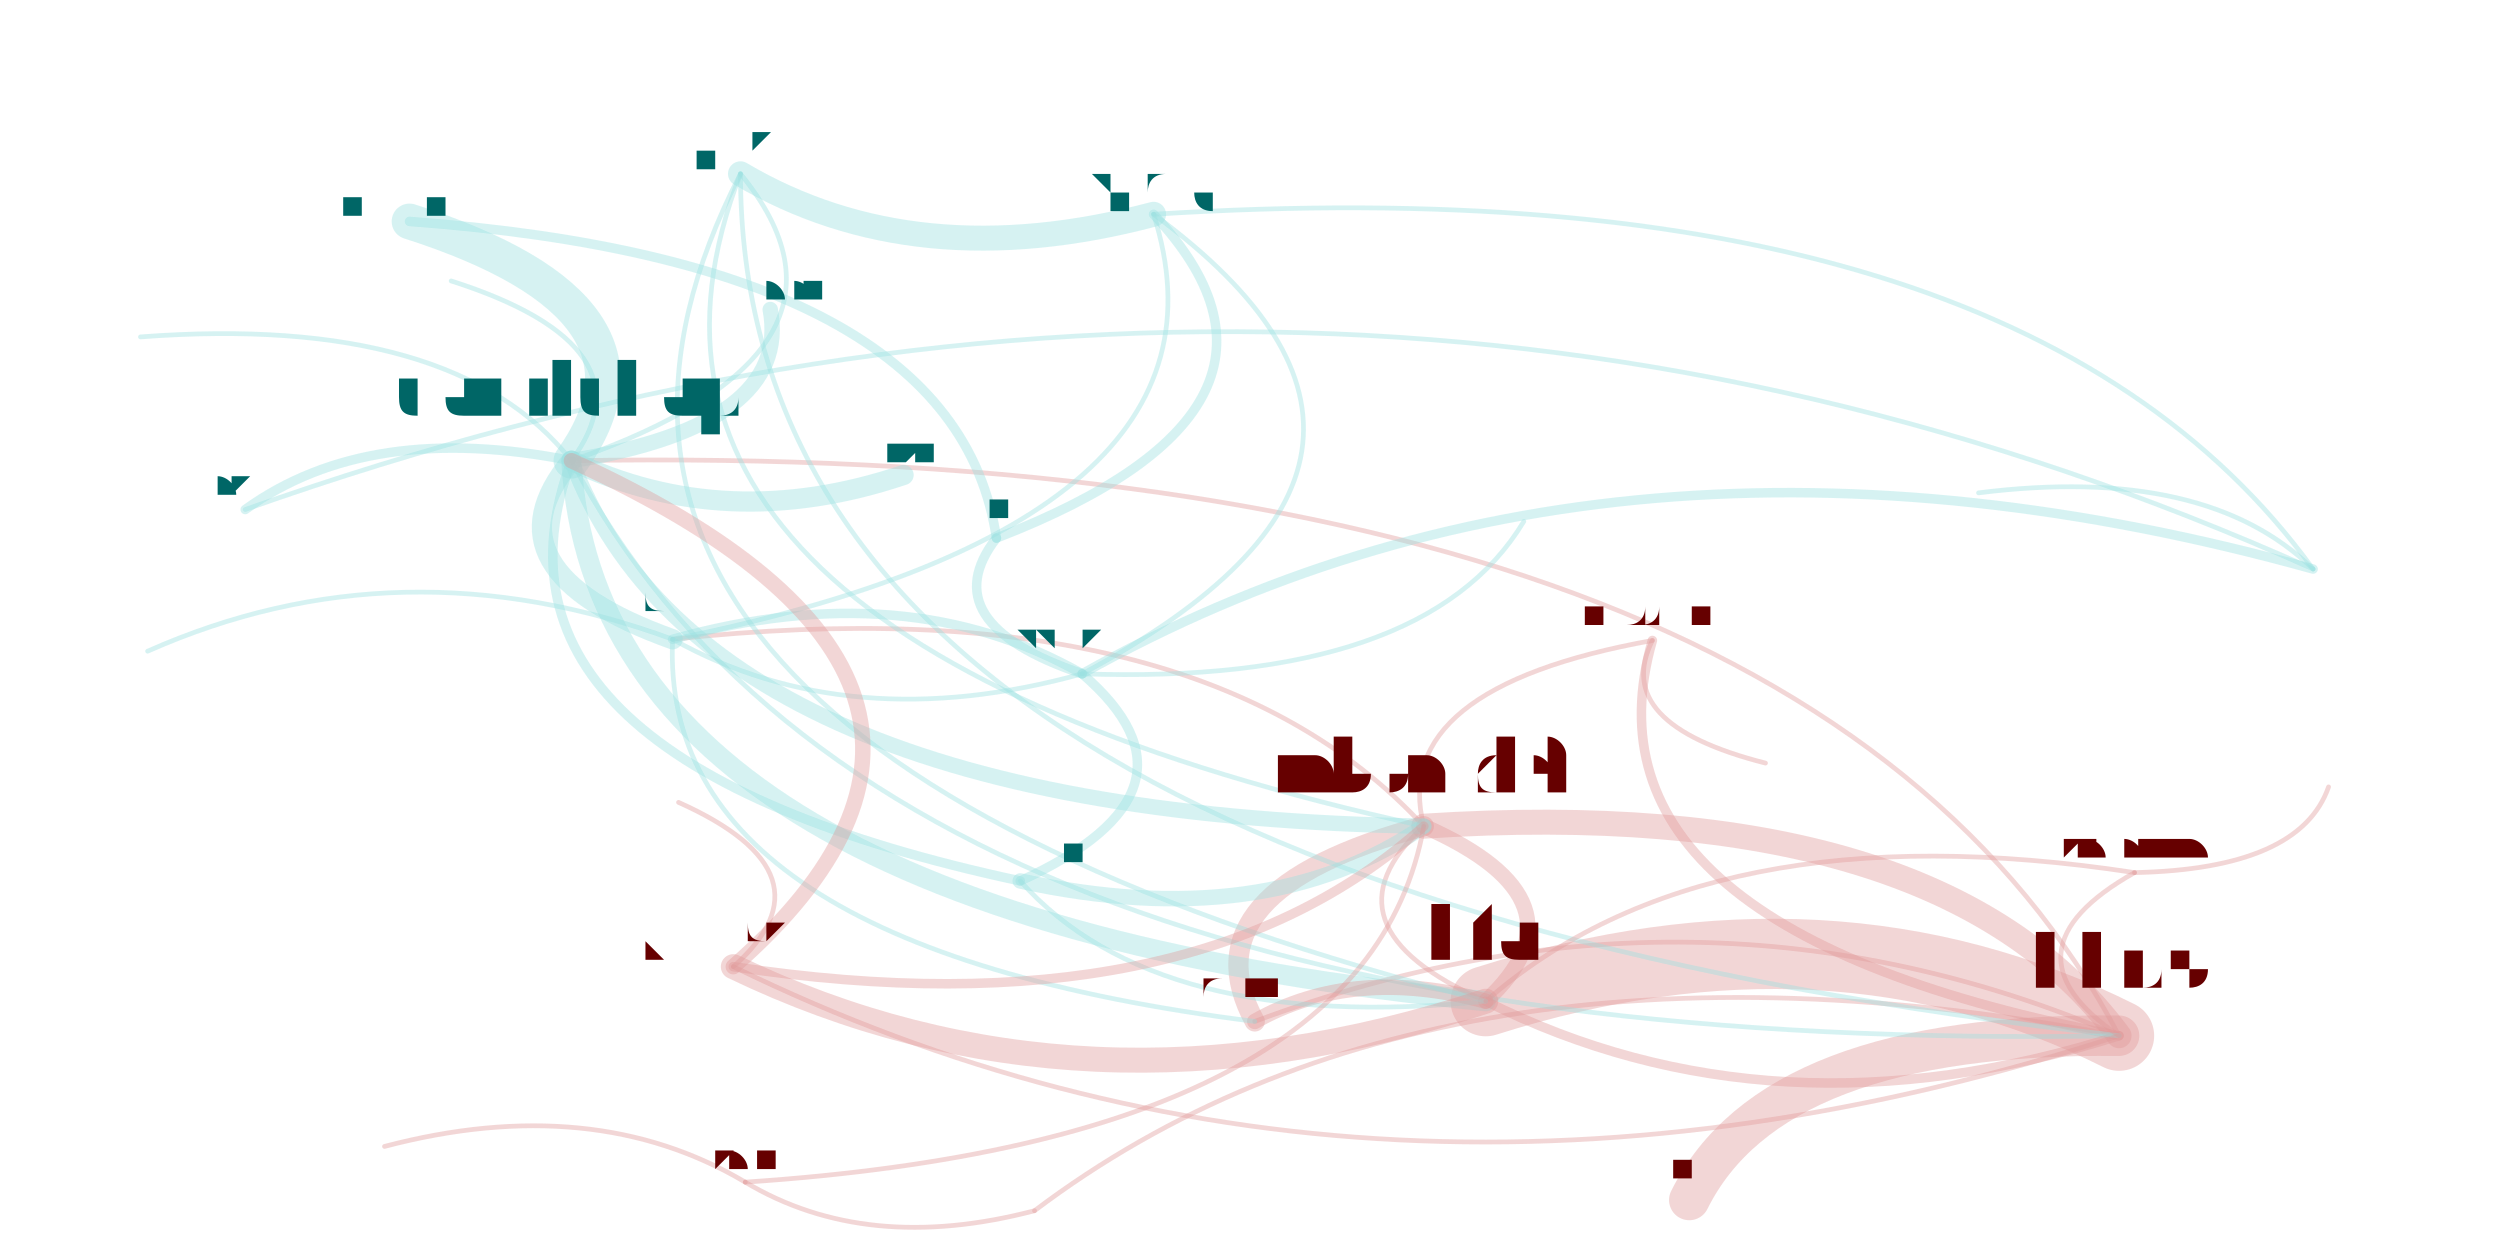
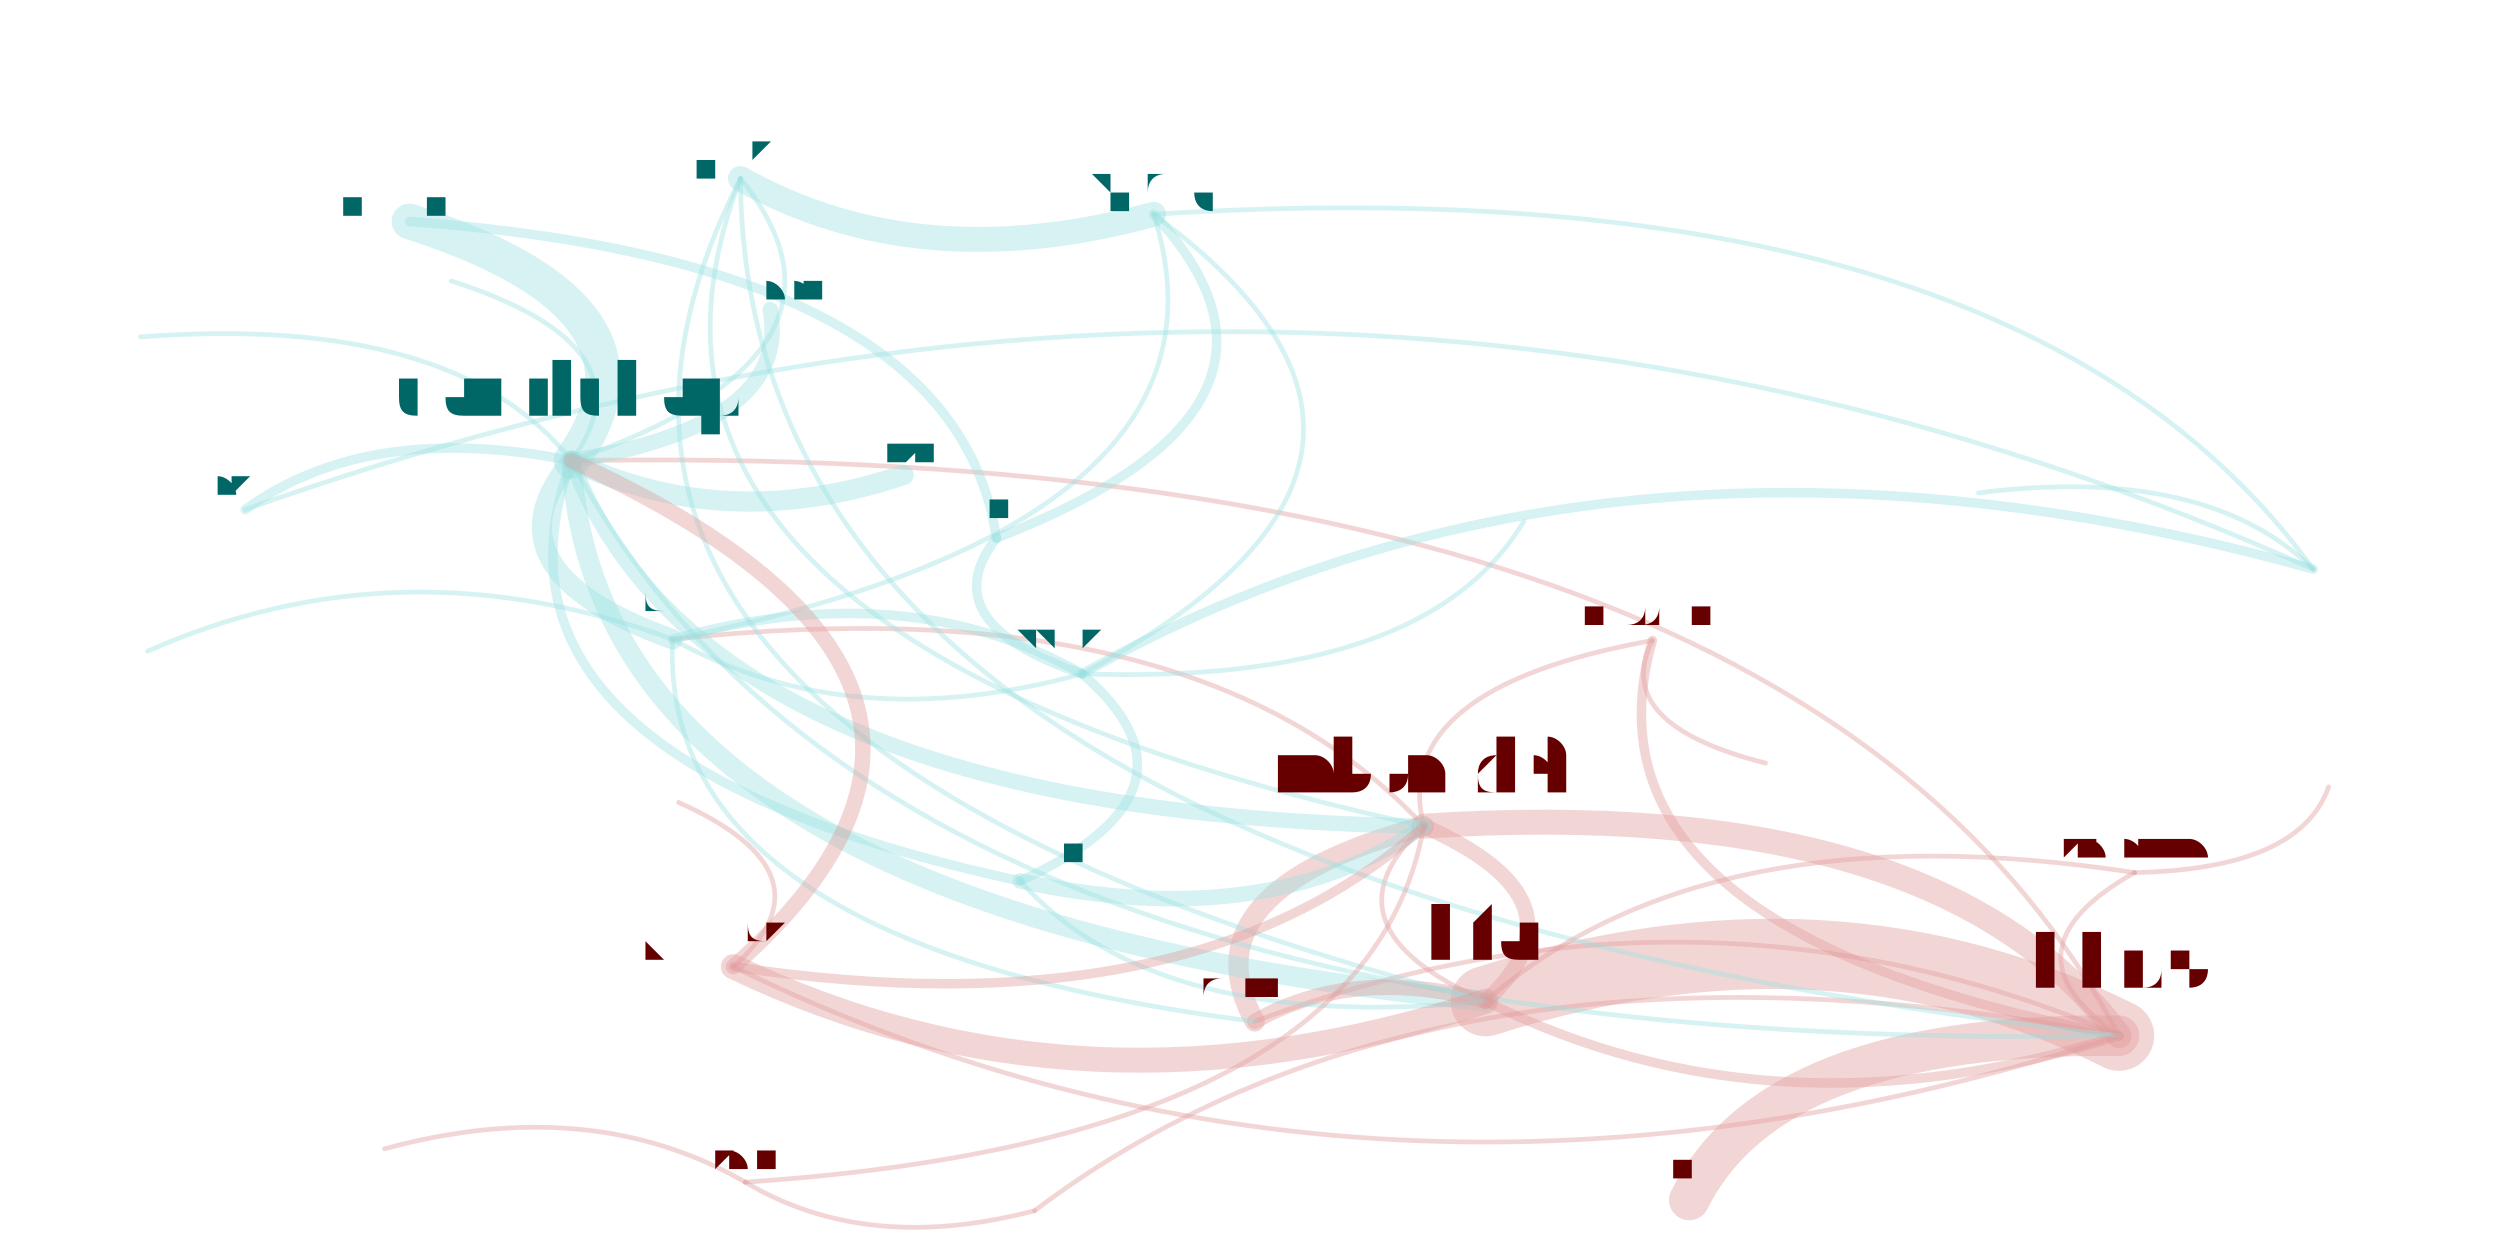
<svg xmlns="http://www.w3.org/2000/svg" width="4000" height="2000" viewBox="-0.025 -0.025 2.05 1.05">
  <style>
    path {
      fill: none;
      stroke-linecap: round;
      stroke-opacity: 0.4;
    }

    text {
      text-anchor: middle;
      alignment-baseline: hanging;
    }
  </style>
  <g opacity="0.4">
    <path d="M1.338 0.513 Q1.303 0.583 1.433 0.616" stroke="hsl(0.0,100%,35%)" stroke-width="0.004" />
    <path d="M1.338 0.513 Q1.268 0.757 1.730 0.845" stroke="hsl(0.0,100%,35%)" stroke-width="0.008" />
    <path d="M1.338 0.513 Q1.116 0.553 1.146 0.669" stroke="hsl(0.0,100%,35%)" stroke-width="0.004" />
    <path d="M1.730 0.845 Q1.488 0.724 1.198 0.816" stroke="hsl(0.0,100%,35%)" stroke-width="0.059" />
    <path d="M1.730 0.845 Q1.157 0.737 0.819 0.992" stroke="hsl(0.0,100%,35%)" stroke-width="0.004" />
    <path d="M1.730 0.845 Q1.439 0.842 1.369 0.983" stroke="hsl(0.0,100%,35%)" stroke-width="0.034" />
    <path d="M1.730 0.845 Q1.579 0.641 1.146 0.669" stroke="hsl(0.0,100%,35%)" stroke-width="0.021" />
    <path d="M1.730 0.845 Q1.466 0.344 0.430 0.362" stroke="hsl(0.0,100%,35%)" stroke-width="0.004" />
    <path d="M1.730 0.845 Q1.377 0.694 1.004 0.833" stroke="hsl(0.0,100%,35%)" stroke-width="0.004" />
    <path d="M1.146 0.669 Q0.944 0.723 1.004 0.833" stroke="hsl(0.0,100%,35%)" stroke-width="0.017" />
    <path d="M1.146 0.669 Q0.957 0.464 0.515 0.512" stroke="hsl(0.0,100%,35%)" stroke-width="0.004" />
    <path d="M1.146 0.669 Q1.055 0.753 1.198 0.816" stroke="hsl(0.0,100%,35%)" stroke-width="0.004" />
    <path d="M0.430 0.362 Q0.451 0.743 1.198 0.816" stroke="hsl(180.0,100%,35%)" stroke-width="0.017" />
    <path d="M0.430 0.362 Q0.332 0.238 0.068 0.258" stroke="hsl(180.0,100%,35%)" stroke-width="0.004" />
    <path d="M0.430 0.362 Q0.560 0.424 0.709 0.374" stroke="hsl(180.0,100%,35%)" stroke-width="0.017" />
-     <path d="M0.430 0.362 Q0.694 0.270 0.572 0.121" stroke="hsl(180.0,100%,35%)" stroke-width="0.004" />
+     <path d="M0.430 0.362 Q0.691 0.272 0.572 0.125" stroke="hsl(180.0,100%,35%)" stroke-width="0.004" />
    <path d="M0.430 0.362 Q0.615 0.332 0.597 0.235" stroke="hsl(180.0,100%,35%)" stroke-width="0.013" />
    <path d="M0.430 0.362 Q0.522 0.234 0.294 0.161" stroke="hsl(180.0,100%,35%)" stroke-width="0.03" />
    <path d="M0.430 0.362 Q0.336 0.614 0.807 0.715" stroke="hsl(180.0,100%,35%)" stroke-width="0.008" />
    <path d="M0.430 0.362 Q0.542 0.659 1.146 0.669" stroke="hsl(180.0,100%,35%)" stroke-width="0.013" />
    <path d="M0.430 0.362 Q0.501 0.266 0.329 0.211" stroke="hsl(180.0,100%,35%)" stroke-width="0.004" />
    <path d="M0.430 0.362 Q0.353 0.454 0.515 0.512" stroke="hsl(180.0,100%,35%)" stroke-width="0.017" />
    <path d="M0.430 0.362 Q0.693 0.864 1.730 0.845" stroke="hsl(180.0,100%,35%)" stroke-width="0.004" />
    <path d="M0.430 0.362 Q0.260 0.328 0.156 0.403" stroke="hsl(180.0,100%,35%)" stroke-width="0.008" />
    <path d="M1.198 0.816 Q1.087 0.786 1.004 0.833" stroke="hsl(0.0,100%,35%)" stroke-width="0.013" />
    <path d="M1.198 0.816 Q1.289 0.732 1.146 0.669" stroke="hsl(0.0,100%,35%)" stroke-width="0.013" />
    <path d="M1.198 0.816 Q1.440 0.937 1.730 0.845" stroke="hsl(0.0,100%,35%)" stroke-width="0.008" />
-     <path d="M0.572 0.121 Q0.421 0.510 1.146 0.669" stroke="hsl(180.0,100%,35%)" stroke-width="0.004" />
-     <path d="M0.572 0.121 Q0.719 0.208 0.919 0.155" stroke="hsl(180.0,100%,35%)" stroke-width="0.021" />
-     <path d="M0.572 0.121 Q0.572 0.715 1.730 0.845" stroke="hsl(180.0,100%,35%)" stroke-width="0.004" />
-     <path d="M0.572 0.121 Q0.329 0.594 1.198 0.816" stroke="hsl(180.0,100%,35%)" stroke-width="0.004" />
+     <path d="M0.572 0.125 Q0.423 0.512 1.146 0.669" stroke="hsl(180.0,100%,35%)" stroke-width="0.004" />
+     <path d="M0.572 0.125 Q0.721 0.209 0.919 0.155" stroke="hsl(180.0,100%,35%)" stroke-width="0.021" />
+     <path d="M0.572 0.125 Q0.575 0.716 1.730 0.845" stroke="hsl(180.0,100%,35%)" stroke-width="0.004" />
+     <path d="M0.572 0.125 Q0.332 0.595 1.198 0.816" stroke="hsl(180.0,100%,35%)" stroke-width="0.004" />
    <path d="M0.807 0.715 Q0.922 0.844 1.198 0.816" stroke="hsl(180.0,100%,35%)" stroke-width="0.004" />
    <path d="M0.807 0.715 Q1.013 0.760 1.146 0.669" stroke="hsl(180.0,100%,35%)" stroke-width="0.013" />
    <path d="M0.807 0.715 Q0.973 0.639 0.859 0.541" stroke="hsl(180.0,100%,35%)" stroke-width="0.008" />
    <path d="M0.515 0.512 Q0.286 0.428 0.074 0.522" stroke="hsl(180.0,100%,35%)" stroke-width="0.004" />
    <path d="M0.515 0.512 Q0.503 0.770 1.004 0.833" stroke="hsl(180.0,100%,35%)" stroke-width="0.004" />
    <path d="M0.515 0.512 Q0.664 0.595 0.859 0.541" stroke="hsl(180.0,100%,35%)" stroke-width="0.004" />
    <path d="M0.515 0.512 Q1.002 0.414 0.919 0.155" stroke="hsl(180.0,100%,35%)" stroke-width="0.004" />
    <path d="M1.893 0.453 Q1.306 0.290 0.859 0.541" stroke="hsl(180.0,100%,35%)" stroke-width="0.008" />
    <path d="M1.893 0.453 Q1.644 0.109 0.919 0.155" stroke="hsl(180.0,100%,35%)" stroke-width="0.004" />
    <path d="M1.893 0.453 Q1.064 0.081 0.156 0.403" stroke="hsl(180.0,100%,35%)" stroke-width="0.004" />
    <path d="M1.893 0.453 Q1.803 0.365 1.612 0.389" stroke="hsl(180.0,100%,35%)" stroke-width="0.004" />
    <path d="M0.859 0.541 Q0.711 0.457 0.515 0.512" stroke="hsl(180.0,100%,35%)" stroke-width="0.008" />
    <path d="M0.859 0.541 Q1.198 0.360 0.919 0.155" stroke="hsl(180.0,100%,35%)" stroke-width="0.004" />
    <path d="M0.859 0.541 Q1.147 0.551 1.230 0.413" stroke="hsl(180.0,100%,35%)" stroke-width="0.004" />
-     <path d="M0.576 0.968 Q0.448 0.892 0.273 0.938" stroke="hsl(0.0,100%,35%)" stroke-width="0.004" />
+     <path d="M0.576 0.968 Q0.446 0.893 0.273 0.940" stroke="hsl(0.0,100%,35%)" stroke-width="0.004" />
    <path d="M0.576 0.968 Q0.678 1.029 0.819 0.992" stroke="hsl(0.0,100%,35%)" stroke-width="0.004" />
    <path d="M0.576 0.968 Q1.099 0.933 1.146 0.669" stroke="hsl(0.0,100%,35%)" stroke-width="0.004" />
    <path d="M0.566 0.787 Q0.838 0.548 0.430 0.362" stroke="hsl(0.0,100%,35%)" stroke-width="0.013" />
    <path d="M0.566 0.787 Q0.950 0.845 1.146 0.669" stroke="hsl(0.0,100%,35%)" stroke-width="0.008" />
    <path d="M0.566 0.787 Q0.859 0.928 1.198 0.816" stroke="hsl(0.0,100%,35%)" stroke-width="0.021" />
    <path d="M0.566 0.787 Q1.102 1.049 1.730 0.845" stroke="hsl(0.0,100%,35%)" stroke-width="0.004" />
    <path d="M0.566 0.787 Q0.654 0.709 0.520 0.649" stroke="hsl(0.0,100%,35%)" stroke-width="0.004" />
    <path d="M0.787 0.427 Q0.753 0.195 0.294 0.161" stroke="hsl(180.0,100%,35%)" stroke-width="0.008" />
    <path d="M0.787 0.427 Q1.071 0.317 0.919 0.155" stroke="hsl(180.0,100%,35%)" stroke-width="0.008" />
    <path d="M0.787 0.427 Q0.732 0.498 0.859 0.541" stroke="hsl(180.0,100%,35%)" stroke-width="0.008" />
    <path d="M1.743 0.708 Q1.384 0.653 1.198 0.816" stroke="hsl(0.0,100%,35%)" stroke-width="0.004" />
    <path d="M1.743 0.708 Q1.626 0.774 1.730 0.845" stroke="hsl(0.0,100%,35%)" stroke-width="0.004" />
    <path d="M1.743 0.708 Q1.882 0.705 1.906 0.636" stroke="hsl(0.0,100%,35%)" stroke-width="0.004" />
  </g>
  <text x="1.338" y="0.500" font-size="0.025" fill="hsl(0.0,100%,20%)">aheggestad</text>
  <text x="1.433" y="0.610" font-size="0.012" fill="hsl(0.0,100%,20%)">tommi</text>
  <text x="1.730" y="0.807" font-size="0.076" fill="hsl(0.0,100%,20%)">hbos</text>
  <text x="1.146" y="0.639" font-size="0.062" fill="hsl(0.0,100%,20%)">mbonadei</text>
  <text x="0.430" y="0.325" font-size="0.075" fill="hsl(180.0,100%,20%)">danilchap</text>
  <text x="1.198" y="0.779" font-size="0.073" fill="hsl(0.0,100%,20%)">hta</text>
  <text x="0.068" y="0.252" font-size="0.012" fill="hsl(180.0,100%,20%)">kron</text>
  <text x="0.709" y="0.361" font-size="0.025" fill="hsl(180.0,100%,20%)">saza</text>
-   <text x="0.572" y="0.103" font-size="0.037" fill="hsl(180.0,100%,20%)">perkj</text>
+   <text x="0.572" y="0.106" font-size="0.037" fill="hsl(180.0,100%,20%)">perkj</text>
  <text x="0.597" y="0.225" font-size="0.021" fill="hsl(180.0,100%,20%)">titovartem</text>
  <text x="0.294" y="0.143" font-size="0.037" fill="hsl(180.0,100%,20%)">philipel</text>
  <text x="0.807" y="0.698" font-size="0.035" fill="hsl(180.0,100%,20%)">terelius</text>
  <text x="0.329" y="0.205" font-size="0.012" fill="hsl(180.0,100%,20%)">henrika</text>
  <text x="0.515" y="0.491" font-size="0.041" fill="hsl(180.0,100%,20%)">jleconte</text>
  <text x="0.156" y="0.392" font-size="0.021" fill="hsl(180.0,100%,20%)">jakobi</text>
  <text x="1.893" y="0.439" font-size="0.028" fill="hsl(180.0,100%,20%)">dwtan</text>
  <text x="0.859" y="0.521" font-size="0.041" fill="hsl(180.0,100%,20%)">ssilkin</text>
  <text x="0.919" y="0.136" font-size="0.039" fill="hsl(180.0,100%,20%)">sprang</text>
  <text x="1.612" y="0.383" font-size="0.012" fill="hsl(180.0,100%,20%)">marpan</text>
  <text x="0.819" y="0.984" font-size="0.017" fill="hsl(0.0,100%,20%)">peterhanspers</text>
  <text x="1.369" y="0.966" font-size="0.035" fill="hsl(0.0,100%,20%)">eshr</text>
  <text x="1.004" y="0.815" font-size="0.037" fill="hsl(0.0,100%,20%)">jansson</text>
  <text x="0.074" y="0.516" font-size="0.012" fill="hsl(180.0,100%,20%)">manashi</text>
  <text x="0.576" y="0.957" font-size="0.021" fill="hsl(0.0,100%,20%)">karim</text>
-   <text x="0.273" y="0.932" font-size="0.012" fill="hsl(0.0,100%,20%)">orphis</text>
+   <text x="0.273" y="0.934" font-size="0.012" fill="hsl(0.0,100%,20%)">orphis</text>
  <text x="0.566" y="0.766" font-size="0.043" fill="hsl(0.0,100%,20%)">phancke</text>
  <text x="0.520" y="0.643" font-size="0.012" fill="hsl(0.0,100%,20%)">ilnik</text>
  <text x="0.787" y="0.412" font-size="0.03" fill="hsl(180.0,100%,20%)">qiujiao.wu</text>
  <text x="1.230" y="0.407" font-size="0.012" fill="hsl(180.0,100%,20%)">asapersson</text>
  <text x="1.743" y="0.697" font-size="0.021" fill="hsl(0.0,100%,20%)">zhaoliang.ma</text>
  <text x="1.906" y="0.630" font-size="0.012" fill="hsl(0.0,100%,20%)">handellm</text>
</svg>
